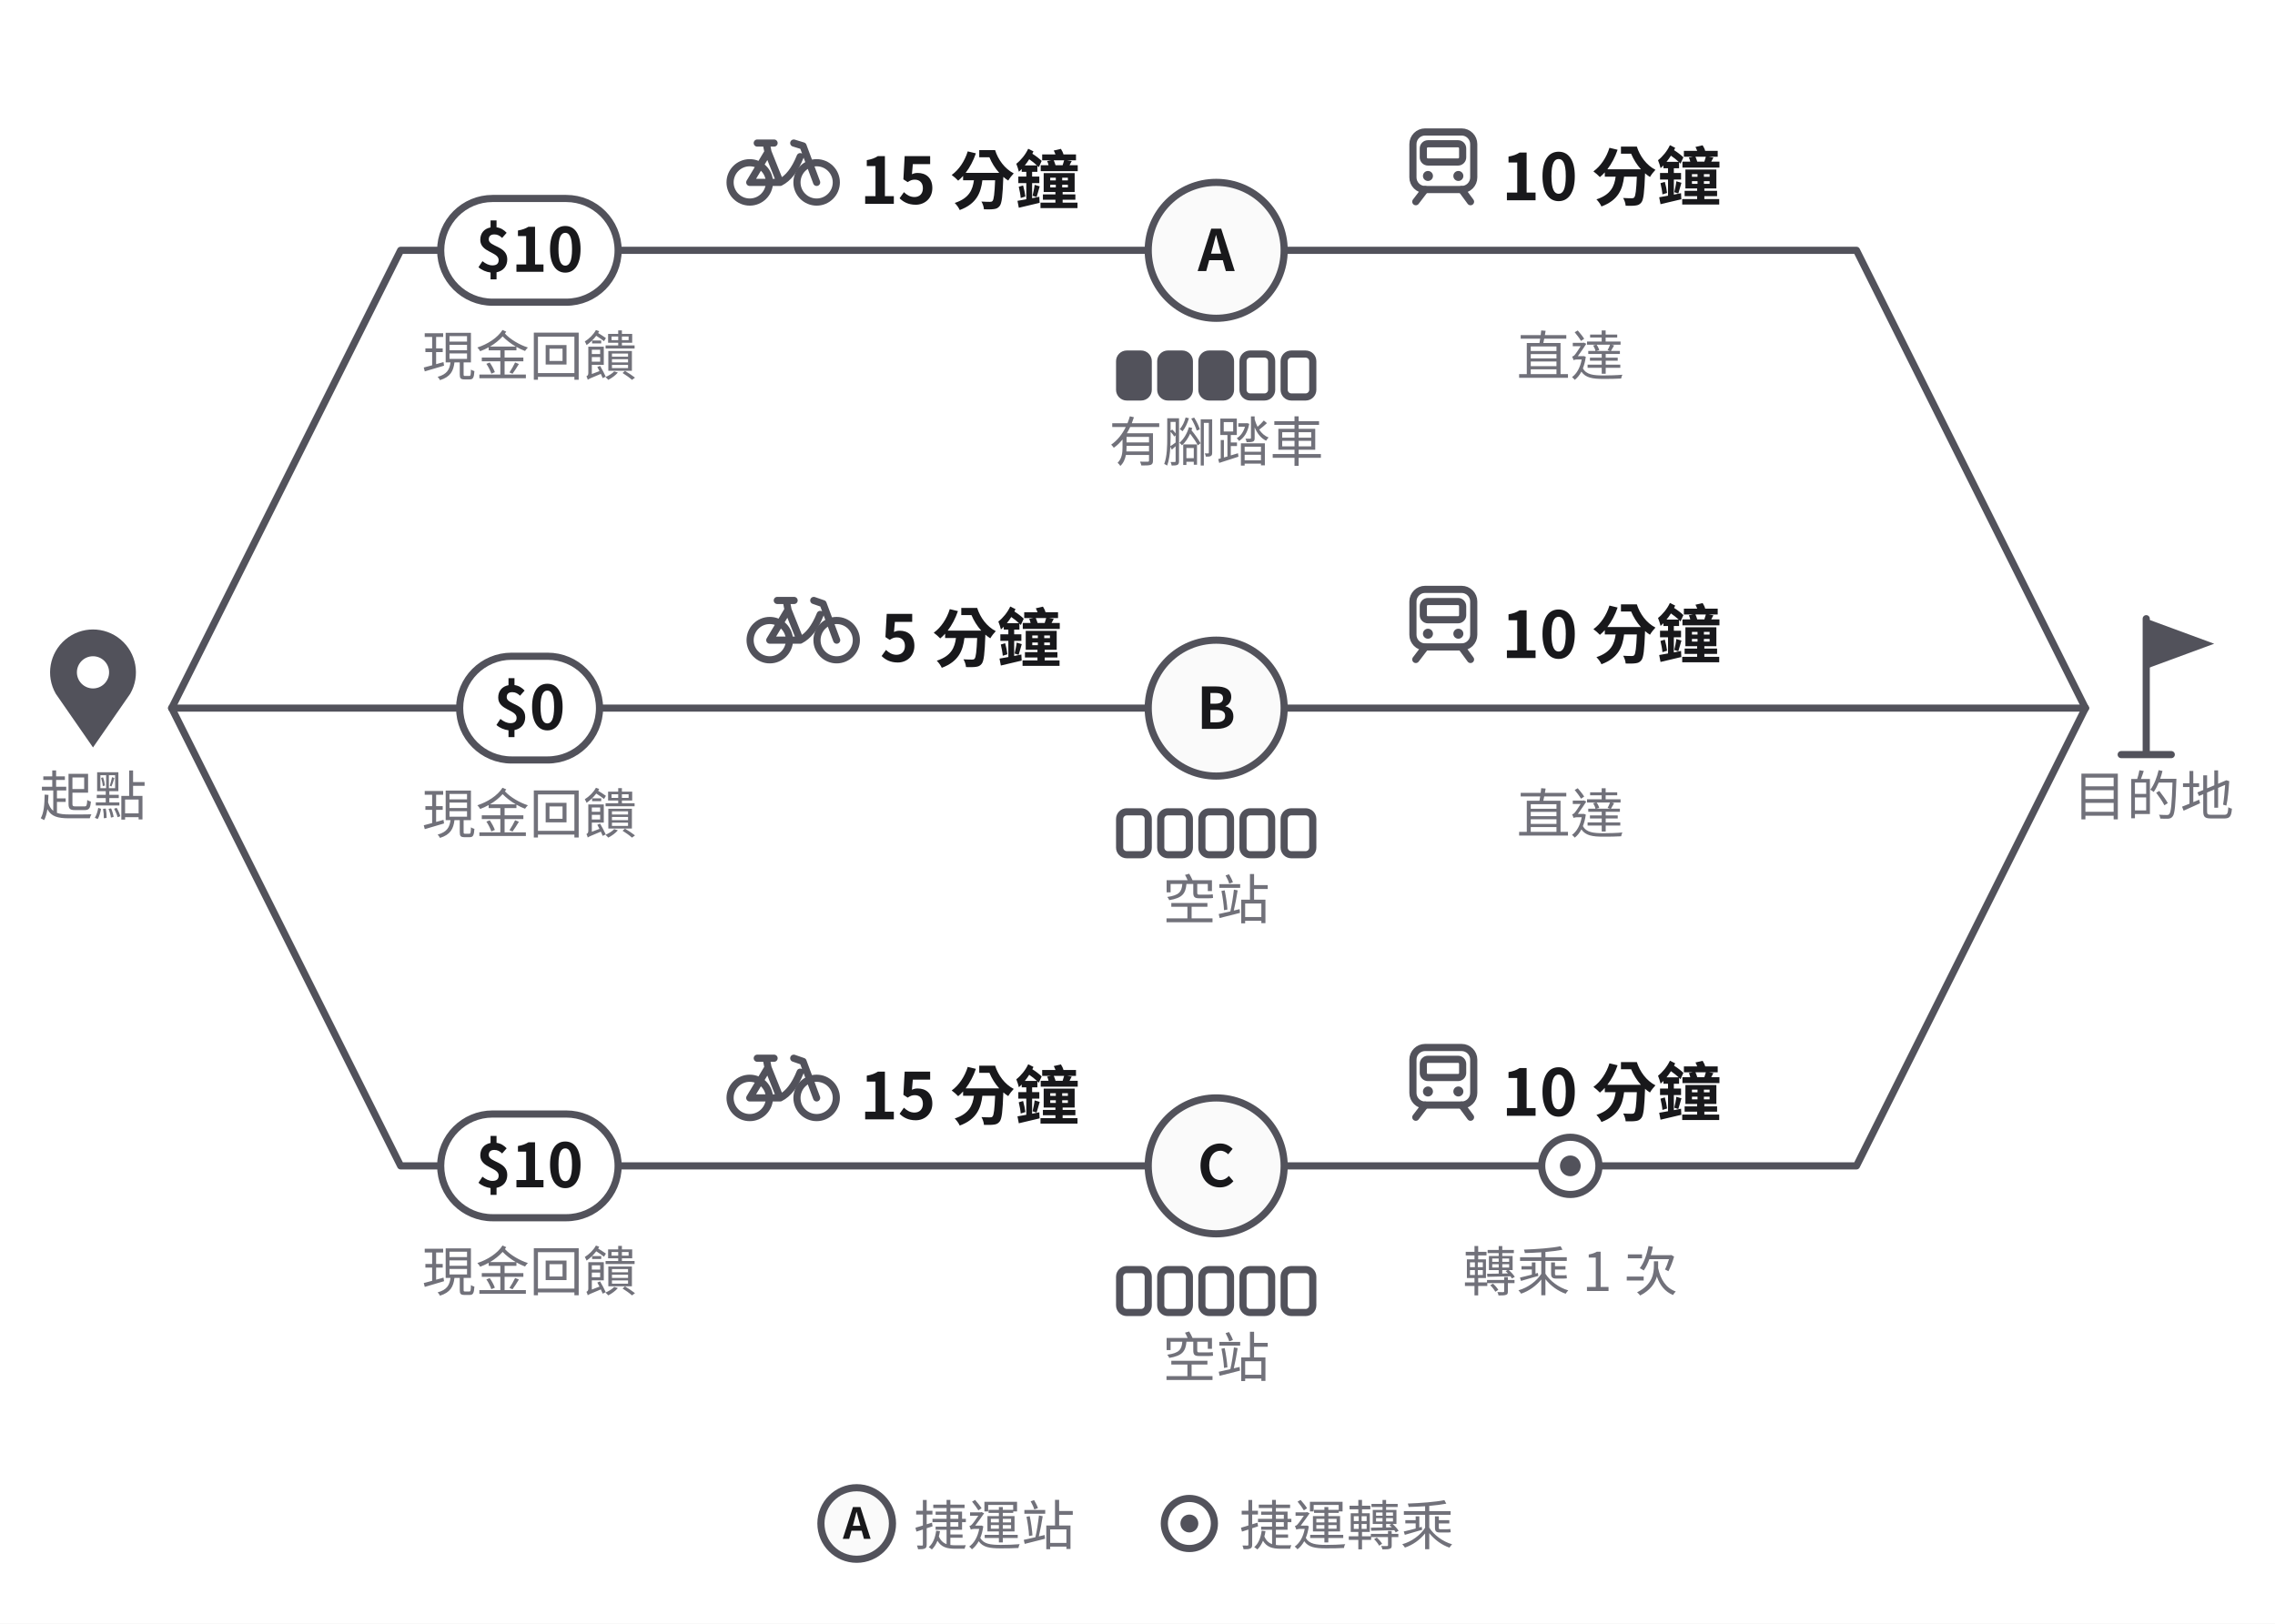
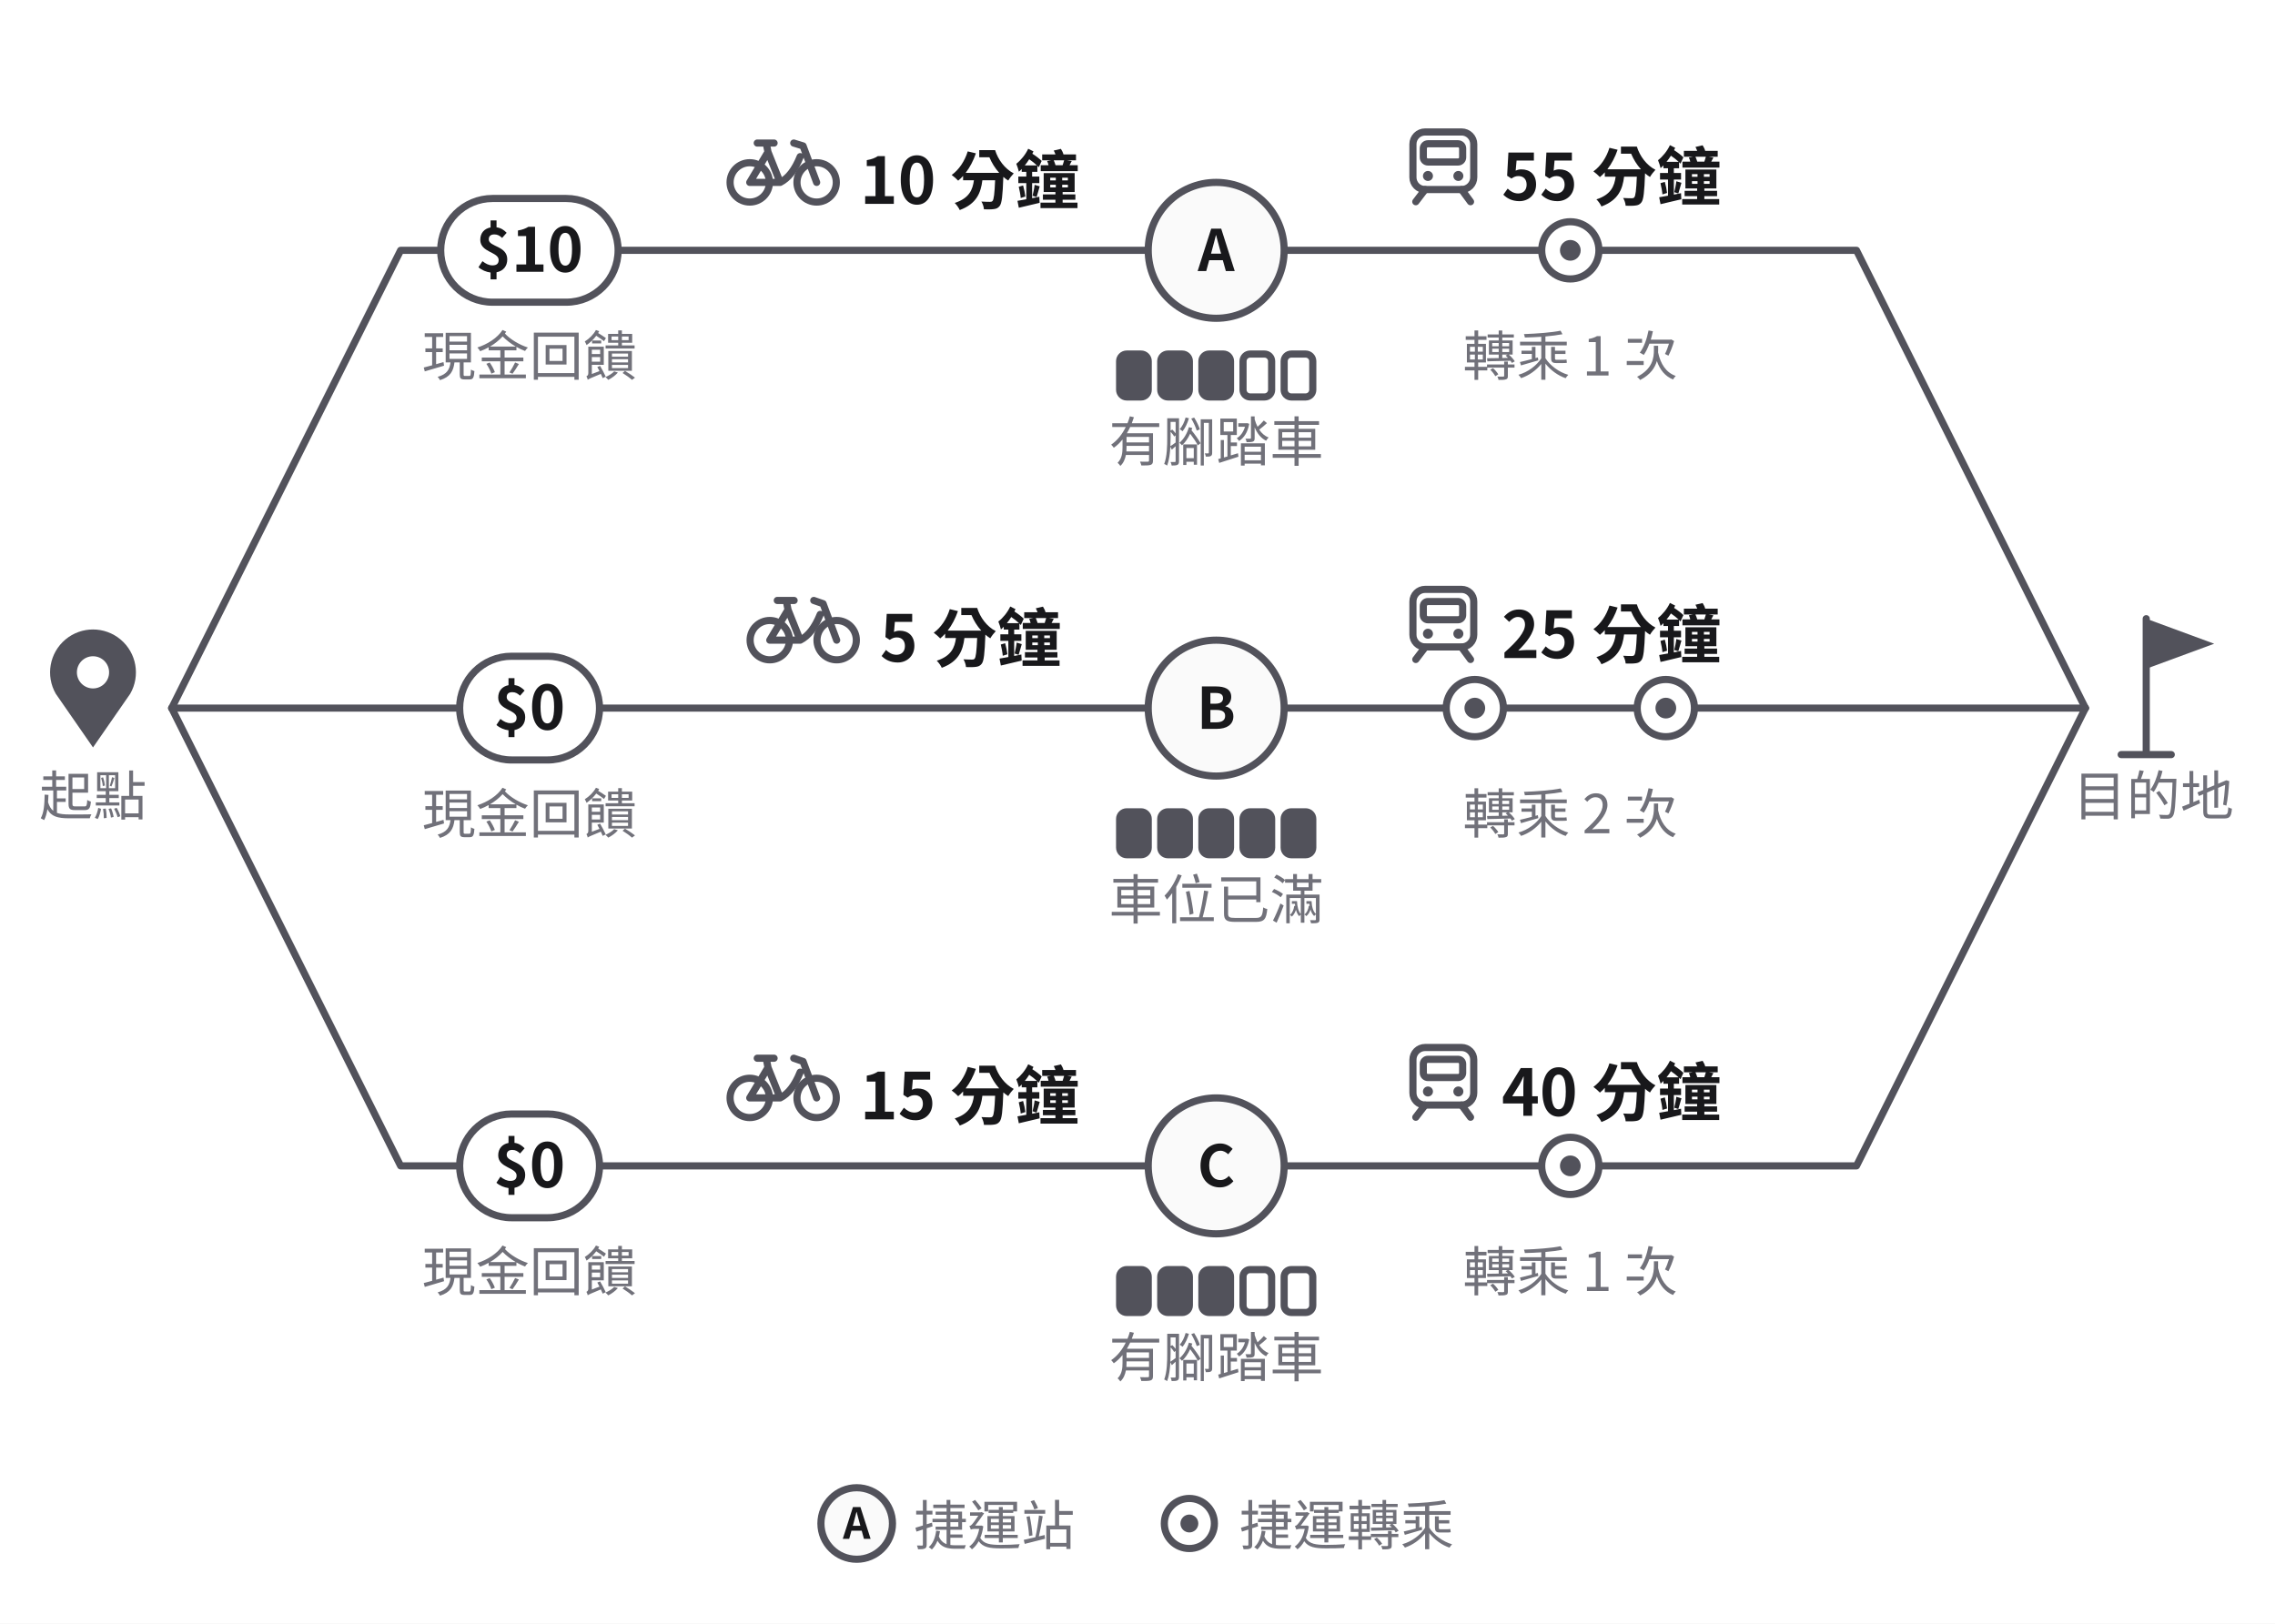
<svg xmlns="http://www.w3.org/2000/svg" viewBox="0 0 636 454" width="636" height="454" style="display:block;width:100%;max-width:480px;height:auto;margin:0 auto" role="img" aria-label="三條路線：騎腳踏車到捷運站，再搭捷運前往目的地">
  <style>.rs-bg{fill:#ffffff}.rs-tx{fill:#18181b}.rs-mu{fill:#71717a}.rs-ln{fill:none;stroke:#52525b}.rs-ink{fill:#52525b}.rs-paper{fill:#ffffff}.rs-box{fill:#ffffff;stroke:#52525b}.rs-band{fill:#fafafa;stroke:#52525b}.rs-slot{stroke:#52525b}</style>
  <rect width="636" height="454" class="rs-bg" />
  <g font-family="system-ui,-apple-system,'Segoe UI','Noto Sans TC','Noto Sans CJK TC','PingFang TC','Microsoft JhengHei',sans-serif">
    <g class="rs-ln" stroke-width="2" stroke-linejoin="round" stroke-linecap="round">
      <path d="M48.0,198.0 L112.0,70.0 L321.0,70.0" />
      <path d="M359.0,70.0 L519.0,70.0 L583.0,198.0" />
      <path d="M48.0,198.0 L112.0,198.0 L321.0,198.0" />
      <path d="M359.0,198.0 L519.0,198.0 L583.0,198.0" />
      <path d="M48.0,198.0 L112.0,326.0 L321.0,326.0" />
      <path d="M359.0,326.0 L519.0,326.0 L583.0,198.0" />
    </g>
    <rect x="123.2" y="55.5" width="49.6" height="29.0" rx="14.5" class="rs-box" stroke-width="2" />
    <text x="148.0" y="76.0" font-size="17" font-weight="600" class="rs-tx" text-anchor="middle">$10</text>
    <text x="148.0" y="105.0" font-size="15" font-weight="500" class="rs-mu" text-anchor="middle">現金回饋</text>
    <g class="rs-ln" stroke-width="2" stroke-linecap="round" stroke-linejoin="round">
      <circle cx="209.6" cy="51.0" r="5.5" />
      <circle cx="228.3" cy="51.0" r="5.5" />
      <path d="M209.6,51.0 L218.1,51.0 L214.7,42.5 Z M218.1,51.0 Q221.5,49.3 223.7,43.8 M224.5,40.8 L228.3,51.0 M214.7,42.5 L214.2,40.0 M211.7,40.0 L216.4,40.0 M224.5,40.8 L221.9,40.0" />
    </g>
-     <text x="240.4" y="57.0" font-size="18" font-weight="600" class="rs-tx" text-anchor="start">15 分鐘</text>
+     <text x="240.4" y="57.0" font-size="18" font-weight="600" class="rs-tx" text-anchor="start">10 分鐘</text>
    <g class="rs-ln" stroke-width="2" stroke-linecap="round" stroke-linejoin="round">
      <rect x="395.0" y="36.9" width="17.0" height="16.1" rx="3.4" />
      <rect x="397.9" y="40.2" width="11.0" height="5.1" rx="1.3" />
      <path d="M398.4,53.0 L395.8,56.4 M408.6,53.0 L411.1,56.4" />
    </g>
    <circle cx="399.2" cy="49.2" r="1.4" class="rs-ink" />
    <circle cx="407.7" cy="49.2" r="1.4" class="rs-ink" />
-     <text x="419.8" y="56.0" font-size="18" font-weight="600" class="rs-tx" text-anchor="start">10 分鐘</text>
-     <text x="439.0" y="105.0" font-size="15" font-weight="500" class="rs-mu" text-anchor="middle">直達</text>
+     <text x="419.8" y="56.0" font-size="18" font-weight="600" class="rs-tx" text-anchor="start">55 分鐘</text>
+     <circle cx="439.0" cy="70.0" r="8.0" class="rs-box" stroke-width="2" />
+     <circle cx="439.0" cy="70.0" r="2.9" class="rs-ink" />
+     <text x="439.0" y="105.0" font-size="15" font-weight="500" class="rs-mu" text-anchor="middle">轉乘 1 次</text>
    <circle cx="340.0" cy="70.0" r="19.0" class="rs-band" stroke-width="2" />
    <text x="340.0" y="75.8" font-size="16" font-weight="700" class="rs-tx" text-anchor="middle">A</text>
    <rect x="313.0" y="99.0" width="8.0" height="12.0" rx="2" class="rs-slot rs-ink" stroke-width="2" />
    <rect x="324.5" y="99.0" width="8.0" height="12.0" rx="2" class="rs-slot rs-ink" stroke-width="2" />
    <rect x="336.0" y="99.0" width="8.0" height="12.0" rx="2" class="rs-slot rs-ink" stroke-width="2" />
    <rect x="347.5" y="99.0" width="8.0" height="12.0" rx="2" class="rs-slot rs-paper" stroke-width="2" />
    <rect x="359.0" y="99.0" width="8.0" height="12.0" rx="2" class="rs-slot rs-paper" stroke-width="2" />
    <text x="340.0" y="129.0" font-size="15" font-weight="500" class="rs-mu" text-anchor="middle">有腳踏車</text>
    <rect x="128.5" y="183.5" width="39.1" height="29.0" rx="14.5" class="rs-box" stroke-width="2" />
    <text x="148.0" y="204.0" font-size="17" font-weight="600" class="rs-tx" text-anchor="middle">$0</text>
    <text x="148.0" y="233.0" font-size="15" font-weight="500" class="rs-mu" text-anchor="middle">現金回饋</text>
    <g class="rs-ln" stroke-width="2" stroke-linecap="round" stroke-linejoin="round">
      <circle cx="215.2" cy="179.0" r="5.5" />
      <circle cx="233.9" cy="179.0" r="5.5" />
      <path d="M215.2,179.0 L223.7,179.0 L220.3,170.5 Z M223.7,179.0 Q227.1,177.3 229.3,171.8 M230.1,168.8 L233.9,179.0 M220.3,170.5 L219.8,167.9 M217.3,167.9 L222.0,167.9 M230.1,168.8 L227.5,167.9" />
    </g>
    <text x="246.0" y="185.0" font-size="18" font-weight="600" class="rs-tx" text-anchor="start">5 分鐘</text>
    <g class="rs-ln" stroke-width="2" stroke-linecap="round" stroke-linejoin="round">
      <rect x="395.0" y="164.8" width="17.0" height="16.1" rx="3.4" />
      <rect x="397.9" y="168.2" width="11.0" height="5.1" rx="1.3" />
      <path d="M398.4,181.0 L395.8,184.4 M408.6,181.0 L411.1,184.4" />
    </g>
    <circle cx="399.2" cy="177.2" r="1.4" class="rs-ink" />
    <circle cx="407.7" cy="177.2" r="1.4" class="rs-ink" />
-     <text x="419.8" y="184.0" font-size="18" font-weight="600" class="rs-tx" text-anchor="start">10 分鐘</text>
-     <text x="439.0" y="233.0" font-size="15" font-weight="500" class="rs-mu" text-anchor="middle">直達</text>
+     <text x="419.8" y="184.0" font-size="18" font-weight="600" class="rs-tx" text-anchor="start">25 分鐘</text>
+     <circle cx="412.3" cy="198.0" r="8.0" class="rs-box" stroke-width="2" />
+     <circle cx="412.3" cy="198.0" r="2.9" class="rs-ink" />
+     <circle cx="465.7" cy="198.0" r="8.0" class="rs-box" stroke-width="2" />
+     <circle cx="465.7" cy="198.0" r="2.9" class="rs-ink" />
+     <text x="439.0" y="233.0" font-size="15" font-weight="500" class="rs-mu" text-anchor="middle">轉乘 2 次</text>
    <circle cx="340.0" cy="198.0" r="19.0" class="rs-band" stroke-width="2" />
    <text x="340.0" y="203.8" font-size="16" font-weight="700" class="rs-tx" text-anchor="middle">B</text>
-     <rect x="313.0" y="227.0" width="8.0" height="12.0" rx="2" class="rs-slot rs-paper" stroke-width="2" />
-     <rect x="324.5" y="227.0" width="8.0" height="12.0" rx="2" class="rs-slot rs-paper" stroke-width="2" />
-     <rect x="336.0" y="227.0" width="8.0" height="12.0" rx="2" class="rs-slot rs-paper" stroke-width="2" />
-     <rect x="347.5" y="227.0" width="8.0" height="12.0" rx="2" class="rs-slot rs-paper" stroke-width="2" />
-     <rect x="359.0" y="227.0" width="8.0" height="12.0" rx="2" class="rs-slot rs-paper" stroke-width="2" />
-     <text x="340.0" y="257.0" font-size="15" font-weight="500" class="rs-mu" text-anchor="middle">空站</text>
-     <rect x="123.2" y="311.5" width="49.6" height="29.0" rx="14.5" class="rs-box" stroke-width="2" />
-     <text x="148.0" y="332.0" font-size="17" font-weight="600" class="rs-tx" text-anchor="middle">$10</text>
+     <rect x="313.0" y="227.0" width="8.0" height="12.0" rx="2" class="rs-slot rs-ink" stroke-width="2" />
+     <rect x="324.5" y="227.0" width="8.0" height="12.0" rx="2" class="rs-slot rs-ink" stroke-width="2" />
+     <rect x="336.0" y="227.0" width="8.0" height="12.0" rx="2" class="rs-slot rs-ink" stroke-width="2" />
+     <rect x="347.5" y="227.0" width="8.0" height="12.0" rx="2" class="rs-slot rs-ink" stroke-width="2" />
+     <rect x="359.0" y="227.0" width="8.0" height="12.0" rx="2" class="rs-slot rs-ink" stroke-width="2" />
+     <text x="340.0" y="257.0" font-size="15" font-weight="500" class="rs-mu" text-anchor="middle">車位已滿</text>
+     <rect x="128.5" y="311.5" width="39.1" height="29.0" rx="14.5" class="rs-box" stroke-width="2" />
+     <text x="148.0" y="332.0" font-size="17" font-weight="600" class="rs-tx" text-anchor="middle">$0</text>
    <text x="148.0" y="361.0" font-size="15" font-weight="500" class="rs-mu" text-anchor="middle">現金回饋</text>
    <g class="rs-ln" stroke-width="2" stroke-linecap="round" stroke-linejoin="round">
      <circle cx="209.6" cy="307.0" r="5.5" />
      <circle cx="228.3" cy="307.0" r="5.5" />
      <path d="M209.6,307.0 L218.1,307.0 L214.7,298.5 Z M218.1,307.0 Q221.5,305.3 223.7,299.8 M224.5,296.8 L228.3,307.0 M214.7,298.5 L214.2,295.9 M211.7,295.9 L216.4,295.9 M224.5,296.8 L221.9,295.9" />
    </g>
    <text x="240.4" y="313.0" font-size="18" font-weight="600" class="rs-tx" text-anchor="start">15 分鐘</text>
    <g class="rs-ln" stroke-width="2" stroke-linecap="round" stroke-linejoin="round">
      <rect x="395.0" y="292.9" width="17.0" height="16.1" rx="3.4" />
      <rect x="397.9" y="296.2" width="11.0" height="5.1" rx="1.3" />
      <path d="M398.4,309.0 L395.8,312.4 M408.6,309.0 L411.1,312.4" />
    </g>
    <circle cx="399.2" cy="305.2" r="1.4" class="rs-ink" />
    <circle cx="407.7" cy="305.2" r="1.4" class="rs-ink" />
-     <text x="419.8" y="312.0" font-size="18" font-weight="600" class="rs-tx" text-anchor="start">10 分鐘</text>
+     <text x="419.8" y="312.0" font-size="18" font-weight="600" class="rs-tx" text-anchor="start">40 分鐘</text>
    <circle cx="439.0" cy="326.0" r="8.0" class="rs-box" stroke-width="2" />
    <circle cx="439.0" cy="326.0" r="2.9" class="rs-ink" />
    <text x="439.0" y="361.0" font-size="15" font-weight="500" class="rs-mu" text-anchor="middle">轉乘 1 次</text>
    <circle cx="340.0" cy="326.0" r="19.0" class="rs-band" stroke-width="2" />
    <text x="340.0" y="331.8" font-size="16" font-weight="700" class="rs-tx" text-anchor="middle">C</text>
-     <rect x="313.0" y="355.0" width="8.0" height="12.0" rx="2" class="rs-slot rs-paper" stroke-width="2" />
-     <rect x="324.5" y="355.0" width="8.0" height="12.0" rx="2" class="rs-slot rs-paper" stroke-width="2" />
-     <rect x="336.0" y="355.0" width="8.0" height="12.0" rx="2" class="rs-slot rs-paper" stroke-width="2" />
+     <rect x="313.0" y="355.0" width="8.0" height="12.0" rx="2" class="rs-slot rs-ink" stroke-width="2" />
+     <rect x="324.5" y="355.0" width="8.0" height="12.0" rx="2" class="rs-slot rs-ink" stroke-width="2" />
+     <rect x="336.0" y="355.0" width="8.0" height="12.0" rx="2" class="rs-slot rs-ink" stroke-width="2" />
    <rect x="347.5" y="355.0" width="8.0" height="12.0" rx="2" class="rs-slot rs-paper" stroke-width="2" />
    <rect x="359.0" y="355.0" width="8.0" height="12.0" rx="2" class="rs-slot rs-paper" stroke-width="2" />
-     <text x="340.0" y="385.0" font-size="15" font-weight="500" class="rs-mu" text-anchor="middle">空站</text>
+     <text x="340.0" y="385.0" font-size="15" font-weight="500" class="rs-mu" text-anchor="middle">有腳踏車</text>
    <path d="M26.0,209.0 L15.6,194.0 A12 12 0 1 1 36.4,194.0 Z" class="rs-ink" />
    <circle cx="26.0" cy="188.0" r="4.5" class="rs-paper" />
    <text x="26.0" y="228.0" font-size="15" font-weight="500" class="rs-mu" text-anchor="middle">起點</text>
    <g class="rs-ln" stroke-width="2" stroke-linecap="round">
      <path d="M600.0,211.0 L600.0,173.0 M593.0,211.0 L607.0,211.0" />
    </g>
    <path d="M600.0,173.0 L619.0,180.0 L600.0,187.0 Z" class="rs-ink" />
    <text x="602.0" y="228.0" font-size="15" font-weight="500" class="rs-mu" text-anchor="middle">目的地</text>
    <circle cx="239.5" cy="426.0" r="10" class="rs-band" stroke-width="2" />
    <text x="239.5" y="430.3" font-size="12" font-weight="700" class="rs-tx" text-anchor="middle">A</text>
    <text x="255.5" y="432.0" font-size="15" font-weight="500" class="rs-mu" text-anchor="start">捷運站</text>
    <circle cx="332.5" cy="426.0" r="7.0" class="rs-box" stroke-width="2" />
    <circle cx="332.5" cy="426.0" r="2.5" class="rs-ink" />
    <text x="346.5" y="432.0" font-size="15" font-weight="500" class="rs-mu" text-anchor="start">捷運轉乘</text>
  </g>
</svg>
